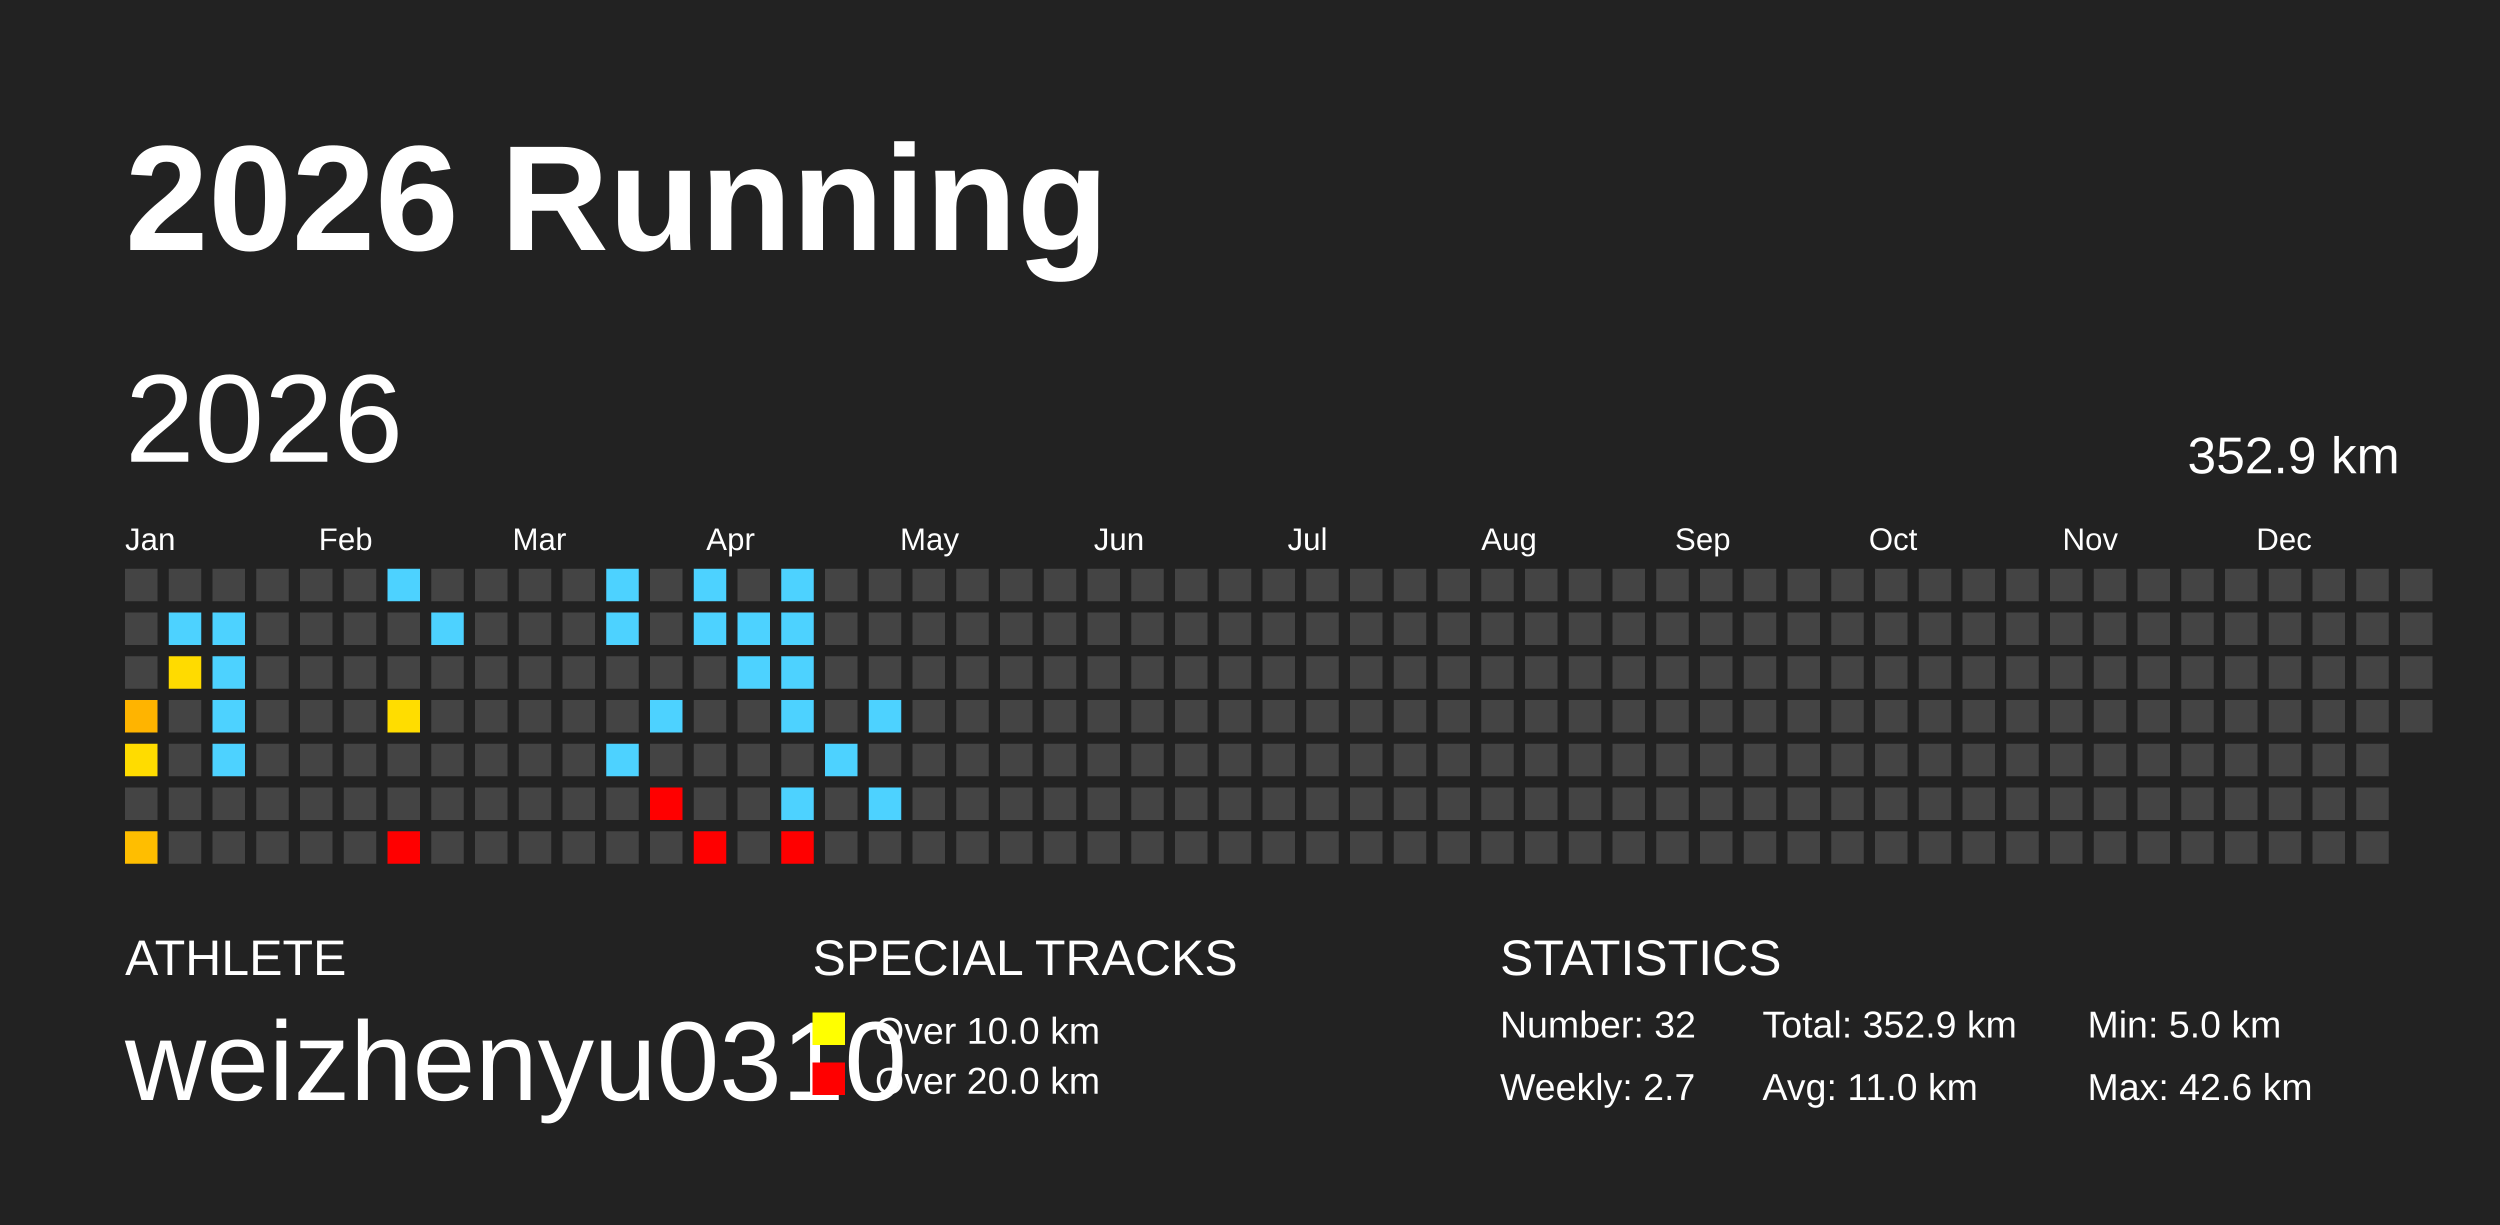
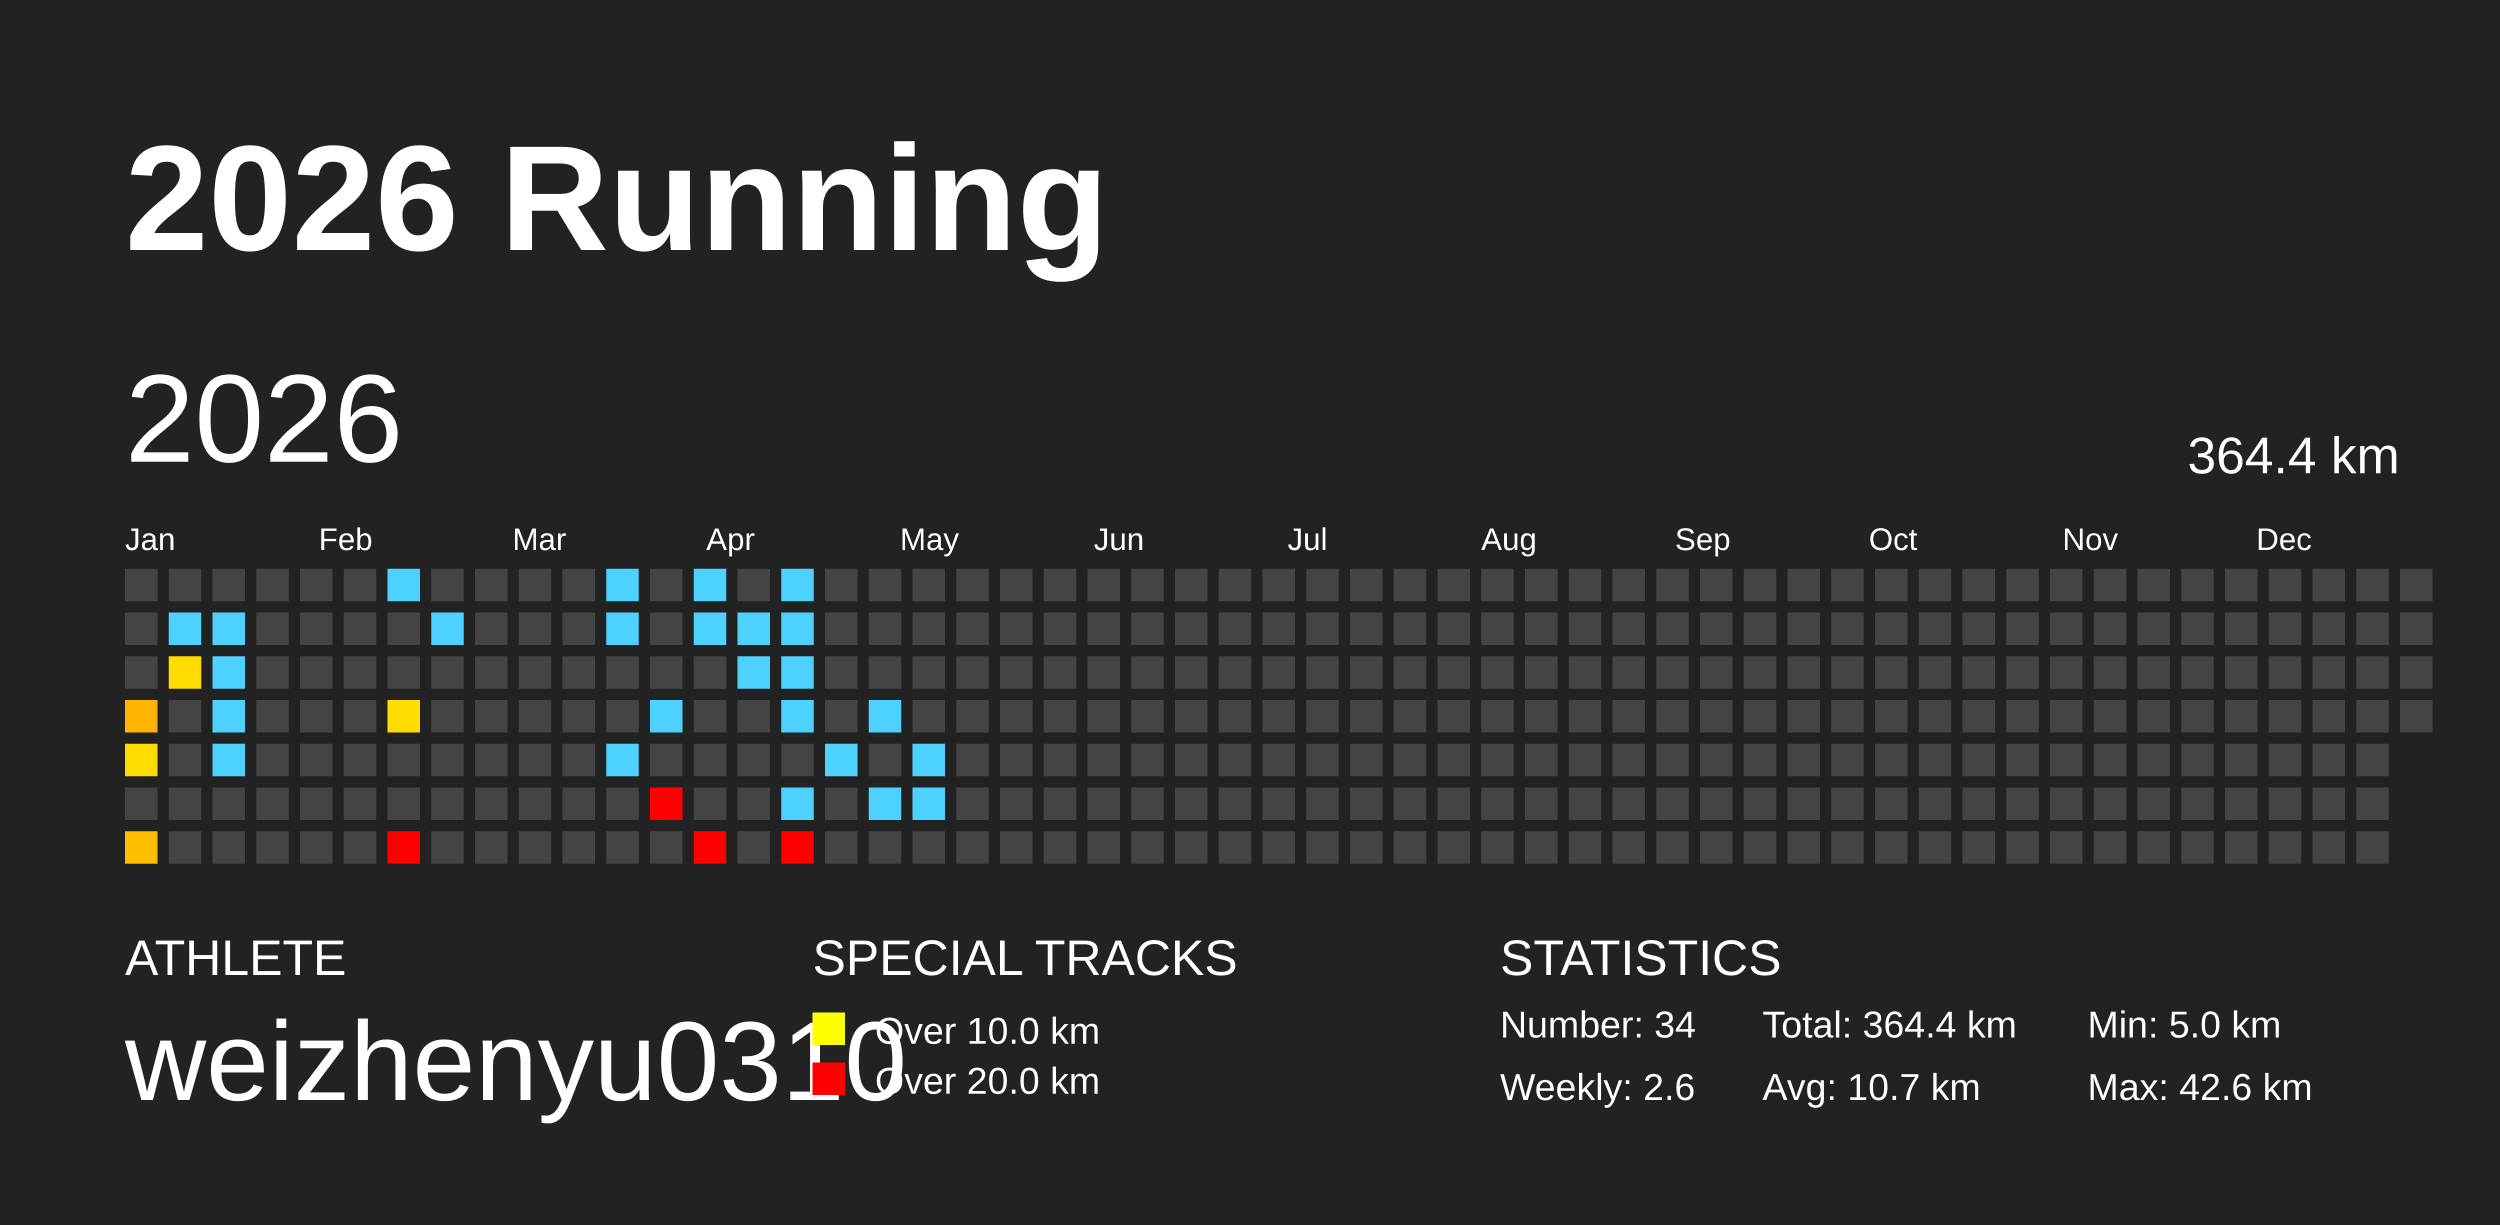
<svg xmlns="http://www.w3.org/2000/svg" baseProfile="full" height="98mm" version="1.1" viewBox="0,0,200,98" width="200mm">
  <defs />
  <rect fill="#222222" height="98" width="200" x="0" y="0" />
  <text fill="#FFFFFF" style="font-size:12px; font-family:Arial; font-weight:bold;" x="10" y="20">2026 Running</text>
  <text fill="#FFFFFF" style="font-size:4px; font-family:Arial" x="10" y="78">ATHLETE</text>
  <text fill="#FFFFFF" style="font-size:9px; font-family:Arial" x="10" y="88">weizhenyu0310</text>
  <text fill="#FFFFFF" style="font-size:4px; font-family:Arial" x="65" y="78">SPECIAL TRACKS</text>
  <rect fill="yellow" height="2.6" width="2.6" x="65" y="81" />
  <text fill="#FFFFFF" style="font-size:3px; font-family:Arial" x="70" y="83.5">Over 10.0 km</text>
  <rect fill="red" height="2.6" width="2.6" x="65" y="85" />
  <text fill="#FFFFFF" style="font-size:3px; font-family:Arial" x="70" y="87.5">Over 20.0 km</text>
  <text fill="#FFFFFF" style="font-size:4px; font-family:Arial" x="120" y="78">STATISTICS</text>
-   <text fill="#FFFFFF" style="font-size:3px; font-family:Arial" x="120" y="83">Number: 32</text>
-   <text fill="#FFFFFF" style="font-size:3px; font-family:Arial" x="120" y="88">Weekly: 2.7</text>
-   <text fill="#FFFFFF" style="font-size:3px; font-family:Arial" x="141" y="83">Total: 352.9 km</text>
-   <text fill="#FFFFFF" style="font-size:3px; font-family:Arial" x="141" y="88">Avg: 11.0 km</text>
+   <text fill="#FFFFFF" style="font-size:3px; font-family:Arial" x="120" y="83">Number: 34</text>
+   <text fill="#FFFFFF" style="font-size:3px; font-family:Arial" x="120" y="88">Weekly: 2.6</text>
+   <text fill="#FFFFFF" style="font-size:3px; font-family:Arial" x="141" y="83">Total: 364.4 km</text>
+   <text fill="#FFFFFF" style="font-size:3px; font-family:Arial" x="141" y="88">Avg: 10.7 km</text>
  <text fill="#FFFFFF" style="font-size:3px; font-family:Arial" x="167" y="83">Min: 5.0 km</text>
  <text fill="#FFFFFF" style="font-size:3px; font-family:Arial" x="167" y="88">Max: 42.6 km</text>
  <text dominant-baseline="hanging" fill="#FFFFFF" style="font-size:10.0px; font-family:Arial;" x="10" y="30">2026</text>
-   <text dominant-baseline="hanging" fill="#FFFFFF" style="font-size:4.125px; font-family:Arial;" x="175" y="35">352.9 km</text>
+   <text dominant-baseline="hanging" fill="#FFFFFF" style="font-size:4.125px; font-family:Arial;" x="175" y="35">364.4 km</text>
  <text fill="#FFFFFF" style="font-size:2.5px; font-family:Arial" x="10.0" y="44">Jan</text>
  <text fill="#FFFFFF" style="font-size:2.5px; font-family:Arial" x="25.5" y="44">Feb</text>
  <text fill="#FFFFFF" style="font-size:2.5px; font-family:Arial" x="41.0" y="44">Mar</text>
  <text fill="#FFFFFF" style="font-size:2.5px; font-family:Arial" x="56.5" y="44">Apr</text>
  <text fill="#FFFFFF" style="font-size:2.5px; font-family:Arial" x="72.0" y="44">May</text>
  <text fill="#FFFFFF" style="font-size:2.5px; font-family:Arial" x="87.5" y="44">Jun</text>
  <text fill="#FFFFFF" style="font-size:2.5px; font-family:Arial" x="103.0" y="44">Jul</text>
  <text fill="#FFFFFF" style="font-size:2.5px; font-family:Arial" x="118.5" y="44">Aug</text>
  <text fill="#FFFFFF" style="font-size:2.5px; font-family:Arial" x="134.0" y="44">Sep</text>
  <text fill="#FFFFFF" style="font-size:2.5px; font-family:Arial" x="149.5" y="44">Oct</text>
  <text fill="#FFFFFF" style="font-size:2.5px; font-family:Arial" x="165.0" y="44">Nov</text>
  <text fill="#FFFFFF" style="font-size:2.5px; font-family:Arial" x="180.5" y="44">Dec</text>
  <rect fill="#444444" height="2.6" width="2.6" x="10.0" y="45.5" />
  <rect fill="#444444" height="2.6" width="2.6" x="10.0" y="49.0" />
  <rect fill="#444444" height="2.6" width="2.6" x="10.0" y="52.5" />
  <rect fill="#ffb400" height="2.6" width="2.6" x="10.0" y="56.0" />
  <rect fill="#ffdc00" height="2.6" width="2.6" x="10.0" y="59.5" />
  <rect fill="#444444" height="2.6" width="2.6" x="10.0" y="63.0" />
  <rect fill="#ffbe00" height="2.6" width="2.6" x="10.0" y="66.5" />
  <rect fill="#444444" height="2.6" width="2.6" x="13.5" y="45.5" />
  <rect fill="#4dd2ff" height="2.6" width="2.6" x="13.5" y="49.0" />
  <rect fill="#ffdb00" height="2.6" width="2.6" x="13.5" y="52.5" />
  <rect fill="#444444" height="2.6" width="2.6" x="13.5" y="56.0" />
  <rect fill="#444444" height="2.6" width="2.6" x="13.5" y="59.5" />
  <rect fill="#444444" height="2.6" width="2.6" x="13.5" y="63.0" />
  <rect fill="#444444" height="2.6" width="2.6" x="13.5" y="66.5" />
  <rect fill="#444444" height="2.6" width="2.6" x="17.0" y="45.5" />
  <rect fill="#4dd2ff" height="2.6" width="2.6" x="17.0" y="49.0" />
  <rect fill="#4dd2ff" height="2.6" width="2.6" x="17.0" y="52.5" />
  <rect fill="#4dd2ff" height="2.6" width="2.6" x="17.0" y="56.0" />
  <rect fill="#4dd2ff" height="2.6" width="2.6" x="17.0" y="59.5" />
  <rect fill="#444444" height="2.6" width="2.6" x="17.0" y="63.0" />
  <rect fill="#444444" height="2.6" width="2.6" x="17.0" y="66.5" />
  <rect fill="#444444" height="2.6" width="2.6" x="20.5" y="45.5" />
  <rect fill="#444444" height="2.6" width="2.6" x="20.5" y="49.0" />
  <rect fill="#444444" height="2.6" width="2.6" x="20.5" y="52.5" />
  <rect fill="#444444" height="2.6" width="2.6" x="20.5" y="56.0" />
  <rect fill="#444444" height="2.6" width="2.6" x="20.5" y="59.5" />
  <rect fill="#444444" height="2.6" width="2.6" x="20.5" y="63.0" />
  <rect fill="#444444" height="2.6" width="2.6" x="20.5" y="66.5" />
  <rect fill="#444444" height="2.6" width="2.6" x="24.0" y="45.5" />
  <rect fill="#444444" height="2.6" width="2.6" x="24.0" y="49.0" />
  <rect fill="#444444" height="2.6" width="2.6" x="24.0" y="52.5" />
  <rect fill="#444444" height="2.6" width="2.6" x="24.0" y="56.0" />
  <rect fill="#444444" height="2.6" width="2.6" x="24.0" y="59.5" />
  <rect fill="#444444" height="2.6" width="2.6" x="24.0" y="63.0" />
  <rect fill="#444444" height="2.6" width="2.6" x="24.0" y="66.5" />
  <rect fill="#444444" height="2.6" width="2.6" x="27.5" y="45.5" />
  <rect fill="#444444" height="2.6" width="2.6" x="27.5" y="49.0" />
  <rect fill="#444444" height="2.6" width="2.6" x="27.5" y="52.5" />
  <rect fill="#444444" height="2.6" width="2.6" x="27.5" y="56.0" />
  <rect fill="#444444" height="2.6" width="2.6" x="27.5" y="59.5" />
  <rect fill="#444444" height="2.6" width="2.6" x="27.5" y="63.0" />
  <rect fill="#444444" height="2.6" width="2.6" x="27.5" y="66.5" />
  <rect fill="#4dd2ff" height="2.6" width="2.6" x="31.0" y="45.5" />
  <rect fill="#444444" height="2.6" width="2.6" x="31.0" y="49.0" />
  <rect fill="#444444" height="2.6" width="2.6" x="31.0" y="52.5" />
  <rect fill="#ffdd00" height="2.6" width="2.6" x="31.0" y="56.0" />
  <rect fill="#444444" height="2.6" width="2.6" x="31.0" y="59.5" />
  <rect fill="#444444" height="2.6" width="2.6" x="31.0" y="63.0" />
  <rect fill="red" height="2.6" width="2.6" x="31.0" y="66.5" />
  <rect fill="#444444" height="2.6" width="2.6" x="34.5" y="45.5" />
  <rect fill="#4dd2ff" height="2.6" width="2.6" x="34.5" y="49.0" />
  <rect fill="#444444" height="2.6" width="2.6" x="34.5" y="52.5" />
  <rect fill="#444444" height="2.6" width="2.6" x="34.5" y="56.0" />
  <rect fill="#444444" height="2.6" width="2.6" x="34.5" y="59.5" />
  <rect fill="#444444" height="2.6" width="2.6" x="34.5" y="63.0" />
  <rect fill="#444444" height="2.6" width="2.6" x="34.5" y="66.5" />
  <rect fill="#444444" height="2.6" width="2.6" x="38.0" y="45.5" />
  <rect fill="#444444" height="2.6" width="2.6" x="38.0" y="49.0" />
  <rect fill="#444444" height="2.6" width="2.6" x="38.0" y="52.5" />
  <rect fill="#444444" height="2.6" width="2.6" x="38.0" y="56.0" />
  <rect fill="#444444" height="2.6" width="2.6" x="38.0" y="59.5" />
  <rect fill="#444444" height="2.6" width="2.6" x="38.0" y="63.0" />
  <rect fill="#444444" height="2.6" width="2.6" x="38.0" y="66.5" />
  <rect fill="#444444" height="2.6" width="2.6" x="41.5" y="45.5" />
  <rect fill="#444444" height="2.6" width="2.6" x="41.5" y="49.0" />
  <rect fill="#444444" height="2.6" width="2.6" x="41.5" y="52.5" />
  <rect fill="#444444" height="2.6" width="2.6" x="41.5" y="56.0" />
  <rect fill="#444444" height="2.6" width="2.6" x="41.5" y="59.5" />
  <rect fill="#444444" height="2.6" width="2.6" x="41.5" y="63.0" />
  <rect fill="#444444" height="2.6" width="2.6" x="41.5" y="66.5" />
  <rect fill="#444444" height="2.6" width="2.6" x="45.0" y="45.5" />
  <rect fill="#444444" height="2.6" width="2.6" x="45.0" y="49.0" />
  <rect fill="#444444" height="2.6" width="2.6" x="45.0" y="52.5" />
  <rect fill="#444444" height="2.6" width="2.6" x="45.0" y="56.0" />
  <rect fill="#444444" height="2.6" width="2.6" x="45.0" y="59.5" />
  <rect fill="#444444" height="2.6" width="2.6" x="45.0" y="63.0" />
  <rect fill="#444444" height="2.6" width="2.6" x="45.0" y="66.5" />
  <rect fill="#4dd2ff" height="2.6" width="2.6" x="48.5" y="45.5" />
  <rect fill="#4dd2ff" height="2.6" width="2.6" x="48.5" y="49.0" />
  <rect fill="#444444" height="2.6" width="2.6" x="48.5" y="52.5" />
  <rect fill="#444444" height="2.6" width="2.6" x="48.5" y="56.0" />
  <rect fill="#4dd2ff" height="2.6" width="2.6" x="48.5" y="59.5" />
  <rect fill="#444444" height="2.6" width="2.6" x="48.5" y="63.0" />
  <rect fill="#444444" height="2.6" width="2.6" x="48.5" y="66.5" />
  <rect fill="#444444" height="2.6" width="2.6" x="52.0" y="45.5" />
  <rect fill="#444444" height="2.6" width="2.6" x="52.0" y="49.0" />
  <rect fill="#444444" height="2.6" width="2.6" x="52.0" y="52.5" />
  <rect fill="#4dd2ff" height="2.6" width="2.6" x="52.0" y="56.0" />
  <rect fill="#444444" height="2.6" width="2.6" x="52.0" y="59.5" />
  <rect fill="red" height="2.6" width="2.6" x="52.0" y="63.0" />
  <rect fill="#444444" height="2.6" width="2.6" x="52.0" y="66.5" />
  <rect fill="#4dd2ff" height="2.6" width="2.6" x="55.5" y="45.5" />
  <rect fill="#4dd2ff" height="2.6" width="2.6" x="55.5" y="49.0" />
  <rect fill="#444444" height="2.6" width="2.6" x="55.5" y="52.5" />
  <rect fill="#444444" height="2.6" width="2.6" x="55.5" y="56.0" />
  <rect fill="#444444" height="2.6" width="2.6" x="55.5" y="59.5" />
  <rect fill="#444444" height="2.6" width="2.6" x="55.5" y="63.0" />
  <rect fill="red" height="2.6" width="2.6" x="55.5" y="66.5" />
  <rect fill="#444444" height="2.6" width="2.6" x="59.0" y="45.5" />
  <rect fill="#4dd2ff" height="2.6" width="2.6" x="59.0" y="49.0" />
  <rect fill="#4dd2ff" height="2.6" width="2.6" x="59.0" y="52.5" />
  <rect fill="#444444" height="2.6" width="2.6" x="59.0" y="56.0" />
  <rect fill="#444444" height="2.6" width="2.6" x="59.0" y="59.5" />
  <rect fill="#444444" height="2.6" width="2.6" x="59.0" y="63.0" />
  <rect fill="#444444" height="2.6" width="2.6" x="59.0" y="66.5" />
  <rect fill="#4dd2ff" height="2.6" width="2.6" x="62.5" y="45.5" />
  <rect fill="#4dd2ff" height="2.6" width="2.6" x="62.5" y="49.0" />
  <rect fill="#4dd2ff" height="2.6" width="2.6" x="62.5" y="52.5" />
  <rect fill="#4dd2ff" height="2.6" width="2.6" x="62.5" y="56.0" />
  <rect fill="#444444" height="2.6" width="2.6" x="62.5" y="59.5" />
  <rect fill="#4dd2ff" height="2.6" width="2.6" x="62.5" y="63.0" />
  <rect fill="red" height="2.6" width="2.6" x="62.5" y="66.5" />
  <rect fill="#444444" height="2.6" width="2.6" x="66.0" y="45.5" />
  <rect fill="#444444" height="2.6" width="2.6" x="66.0" y="49.0" />
  <rect fill="#444444" height="2.6" width="2.6" x="66.0" y="52.5" />
  <rect fill="#444444" height="2.6" width="2.6" x="66.0" y="56.0" />
  <rect fill="#4dd2ff" height="2.6" width="2.6" x="66.0" y="59.5" />
  <rect fill="#444444" height="2.6" width="2.6" x="66.0" y="63.0" />
  <rect fill="#444444" height="2.6" width="2.6" x="66.0" y="66.5" />
  <rect fill="#444444" height="2.6" width="2.6" x="69.5" y="45.5" />
  <rect fill="#444444" height="2.6" width="2.6" x="69.5" y="49.0" />
  <rect fill="#444444" height="2.6" width="2.6" x="69.5" y="52.5" />
  <rect fill="#4dd2ff" height="2.6" width="2.6" x="69.5" y="56.0" />
  <rect fill="#444444" height="2.6" width="2.6" x="69.5" y="59.5" />
  <rect fill="#4dd2ff" height="2.6" width="2.6" x="69.5" y="63.0" />
  <rect fill="#444444" height="2.6" width="2.6" x="69.5" y="66.5" />
  <rect fill="#444444" height="2.6" width="2.6" x="73.0" y="45.5" />
  <rect fill="#444444" height="2.6" width="2.6" x="73.0" y="49.0" />
  <rect fill="#444444" height="2.6" width="2.6" x="73.0" y="52.5" />
  <rect fill="#444444" height="2.6" width="2.6" x="73.0" y="56.0" />
-   <rect fill="#444444" height="2.6" width="2.6" x="73.0" y="59.5" />
-   <rect fill="#444444" height="2.6" width="2.6" x="73.0" y="63.0" />
+   <rect fill="#4dd2ff" height="2.6" width="2.6" x="73.0" y="59.5" />
+   <rect fill="#4dd2ff" height="2.6" width="2.6" x="73.0" y="63.0" />
  <rect fill="#444444" height="2.6" width="2.6" x="73.0" y="66.5" />
  <rect fill="#444444" height="2.6" width="2.6" x="76.5" y="45.5" />
  <rect fill="#444444" height="2.6" width="2.6" x="76.5" y="49.0" />
  <rect fill="#444444" height="2.6" width="2.6" x="76.5" y="52.5" />
  <rect fill="#444444" height="2.6" width="2.6" x="76.5" y="56.0" />
  <rect fill="#444444" height="2.6" width="2.6" x="76.5" y="59.5" />
  <rect fill="#444444" height="2.6" width="2.6" x="76.5" y="63.0" />
  <rect fill="#444444" height="2.6" width="2.6" x="76.5" y="66.5" />
  <rect fill="#444444" height="2.6" width="2.6" x="80.0" y="45.5" />
  <rect fill="#444444" height="2.6" width="2.6" x="80.0" y="49.0" />
  <rect fill="#444444" height="2.6" width="2.6" x="80.0" y="52.5" />
  <rect fill="#444444" height="2.6" width="2.6" x="80.0" y="56.0" />
  <rect fill="#444444" height="2.6" width="2.6" x="80.0" y="59.5" />
  <rect fill="#444444" height="2.6" width="2.6" x="80.0" y="63.0" />
  <rect fill="#444444" height="2.6" width="2.6" x="80.0" y="66.5" />
  <rect fill="#444444" height="2.6" width="2.6" x="83.5" y="45.5" />
  <rect fill="#444444" height="2.6" width="2.6" x="83.5" y="49.0" />
  <rect fill="#444444" height="2.6" width="2.6" x="83.5" y="52.5" />
  <rect fill="#444444" height="2.6" width="2.6" x="83.5" y="56.0" />
  <rect fill="#444444" height="2.6" width="2.6" x="83.5" y="59.5" />
  <rect fill="#444444" height="2.6" width="2.6" x="83.5" y="63.0" />
  <rect fill="#444444" height="2.6" width="2.6" x="83.5" y="66.5" />
  <rect fill="#444444" height="2.6" width="2.6" x="87.0" y="45.5" />
  <rect fill="#444444" height="2.6" width="2.6" x="87.0" y="49.0" />
  <rect fill="#444444" height="2.6" width="2.6" x="87.0" y="52.5" />
  <rect fill="#444444" height="2.6" width="2.6" x="87.0" y="56.0" />
  <rect fill="#444444" height="2.6" width="2.6" x="87.0" y="59.5" />
  <rect fill="#444444" height="2.6" width="2.6" x="87.0" y="63.0" />
  <rect fill="#444444" height="2.6" width="2.6" x="87.0" y="66.5" />
  <rect fill="#444444" height="2.6" width="2.6" x="90.5" y="45.5" />
  <rect fill="#444444" height="2.6" width="2.6" x="90.5" y="49.0" />
  <rect fill="#444444" height="2.6" width="2.6" x="90.5" y="52.5" />
  <rect fill="#444444" height="2.6" width="2.6" x="90.5" y="56.0" />
  <rect fill="#444444" height="2.6" width="2.6" x="90.5" y="59.5" />
  <rect fill="#444444" height="2.6" width="2.6" x="90.5" y="63.0" />
  <rect fill="#444444" height="2.6" width="2.6" x="90.5" y="66.5" />
  <rect fill="#444444" height="2.6" width="2.6" x="94.0" y="45.5" />
  <rect fill="#444444" height="2.6" width="2.6" x="94.0" y="49.0" />
  <rect fill="#444444" height="2.6" width="2.6" x="94.0" y="52.5" />
  <rect fill="#444444" height="2.6" width="2.6" x="94.0" y="56.0" />
  <rect fill="#444444" height="2.6" width="2.6" x="94.0" y="59.5" />
  <rect fill="#444444" height="2.6" width="2.6" x="94.0" y="63.0" />
  <rect fill="#444444" height="2.6" width="2.6" x="94.0" y="66.5" />
  <rect fill="#444444" height="2.6" width="2.6" x="97.5" y="45.5" />
  <rect fill="#444444" height="2.6" width="2.6" x="97.5" y="49.0" />
  <rect fill="#444444" height="2.6" width="2.6" x="97.5" y="52.5" />
  <rect fill="#444444" height="2.6" width="2.6" x="97.5" y="56.0" />
  <rect fill="#444444" height="2.6" width="2.6" x="97.5" y="59.5" />
  <rect fill="#444444" height="2.6" width="2.6" x="97.5" y="63.0" />
  <rect fill="#444444" height="2.6" width="2.6" x="97.5" y="66.5" />
  <rect fill="#444444" height="2.6" width="2.6" x="101.0" y="45.5" />
  <rect fill="#444444" height="2.6" width="2.6" x="101.0" y="49.0" />
  <rect fill="#444444" height="2.6" width="2.6" x="101.0" y="52.5" />
  <rect fill="#444444" height="2.6" width="2.6" x="101.0" y="56.0" />
  <rect fill="#444444" height="2.6" width="2.6" x="101.0" y="59.5" />
  <rect fill="#444444" height="2.6" width="2.6" x="101.0" y="63.0" />
  <rect fill="#444444" height="2.6" width="2.6" x="101.0" y="66.5" />
  <rect fill="#444444" height="2.6" width="2.6" x="104.5" y="45.5" />
  <rect fill="#444444" height="2.6" width="2.6" x="104.5" y="49.0" />
  <rect fill="#444444" height="2.6" width="2.6" x="104.5" y="52.5" />
  <rect fill="#444444" height="2.6" width="2.6" x="104.5" y="56.0" />
  <rect fill="#444444" height="2.6" width="2.6" x="104.5" y="59.5" />
  <rect fill="#444444" height="2.6" width="2.6" x="104.5" y="63.0" />
  <rect fill="#444444" height="2.6" width="2.6" x="104.5" y="66.5" />
  <rect fill="#444444" height="2.6" width="2.6" x="108.0" y="45.5" />
  <rect fill="#444444" height="2.6" width="2.6" x="108.0" y="49.0" />
  <rect fill="#444444" height="2.6" width="2.6" x="108.0" y="52.5" />
  <rect fill="#444444" height="2.6" width="2.6" x="108.0" y="56.0" />
  <rect fill="#444444" height="2.6" width="2.6" x="108.0" y="59.5" />
  <rect fill="#444444" height="2.6" width="2.6" x="108.0" y="63.0" />
  <rect fill="#444444" height="2.6" width="2.6" x="108.0" y="66.5" />
  <rect fill="#444444" height="2.6" width="2.6" x="111.5" y="45.5" />
  <rect fill="#444444" height="2.6" width="2.6" x="111.5" y="49.0" />
  <rect fill="#444444" height="2.6" width="2.6" x="111.5" y="52.5" />
  <rect fill="#444444" height="2.6" width="2.6" x="111.5" y="56.0" />
  <rect fill="#444444" height="2.6" width="2.6" x="111.5" y="59.5" />
  <rect fill="#444444" height="2.6" width="2.6" x="111.5" y="63.0" />
  <rect fill="#444444" height="2.6" width="2.6" x="111.5" y="66.5" />
  <rect fill="#444444" height="2.6" width="2.6" x="115.0" y="45.5" />
  <rect fill="#444444" height="2.6" width="2.6" x="115.0" y="49.0" />
  <rect fill="#444444" height="2.6" width="2.6" x="115.0" y="52.5" />
  <rect fill="#444444" height="2.6" width="2.6" x="115.0" y="56.0" />
  <rect fill="#444444" height="2.6" width="2.6" x="115.0" y="59.5" />
  <rect fill="#444444" height="2.6" width="2.6" x="115.0" y="63.0" />
  <rect fill="#444444" height="2.6" width="2.6" x="115.0" y="66.5" />
  <rect fill="#444444" height="2.6" width="2.6" x="118.5" y="45.5" />
  <rect fill="#444444" height="2.6" width="2.6" x="118.5" y="49.0" />
  <rect fill="#444444" height="2.6" width="2.6" x="118.5" y="52.5" />
  <rect fill="#444444" height="2.6" width="2.6" x="118.5" y="56.0" />
  <rect fill="#444444" height="2.6" width="2.6" x="118.5" y="59.5" />
  <rect fill="#444444" height="2.6" width="2.6" x="118.5" y="63.0" />
  <rect fill="#444444" height="2.6" width="2.6" x="118.5" y="66.5" />
  <rect fill="#444444" height="2.6" width="2.6" x="122.0" y="45.5" />
  <rect fill="#444444" height="2.6" width="2.6" x="122.0" y="49.0" />
  <rect fill="#444444" height="2.6" width="2.6" x="122.0" y="52.5" />
  <rect fill="#444444" height="2.6" width="2.6" x="122.0" y="56.0" />
  <rect fill="#444444" height="2.6" width="2.6" x="122.0" y="59.5" />
  <rect fill="#444444" height="2.6" width="2.6" x="122.0" y="63.0" />
  <rect fill="#444444" height="2.6" width="2.6" x="122.0" y="66.5" />
  <rect fill="#444444" height="2.6" width="2.6" x="125.5" y="45.5" />
  <rect fill="#444444" height="2.6" width="2.6" x="125.5" y="49.0" />
  <rect fill="#444444" height="2.6" width="2.6" x="125.5" y="52.5" />
  <rect fill="#444444" height="2.6" width="2.6" x="125.5" y="56.0" />
  <rect fill="#444444" height="2.6" width="2.6" x="125.5" y="59.5" />
  <rect fill="#444444" height="2.6" width="2.6" x="125.5" y="63.0" />
  <rect fill="#444444" height="2.6" width="2.6" x="125.5" y="66.5" />
  <rect fill="#444444" height="2.6" width="2.6" x="129.0" y="45.5" />
  <rect fill="#444444" height="2.6" width="2.6" x="129.0" y="49.0" />
  <rect fill="#444444" height="2.6" width="2.6" x="129.0" y="52.5" />
  <rect fill="#444444" height="2.6" width="2.6" x="129.0" y="56.0" />
  <rect fill="#444444" height="2.6" width="2.6" x="129.0" y="59.5" />
  <rect fill="#444444" height="2.6" width="2.6" x="129.0" y="63.0" />
  <rect fill="#444444" height="2.6" width="2.6" x="129.0" y="66.5" />
  <rect fill="#444444" height="2.6" width="2.6" x="132.5" y="45.5" />
  <rect fill="#444444" height="2.6" width="2.6" x="132.5" y="49.0" />
  <rect fill="#444444" height="2.6" width="2.6" x="132.5" y="52.5" />
  <rect fill="#444444" height="2.6" width="2.6" x="132.5" y="56.0" />
  <rect fill="#444444" height="2.6" width="2.6" x="132.5" y="59.5" />
  <rect fill="#444444" height="2.6" width="2.6" x="132.5" y="63.0" />
  <rect fill="#444444" height="2.6" width="2.6" x="132.5" y="66.5" />
  <rect fill="#444444" height="2.6" width="2.6" x="136.0" y="45.5" />
  <rect fill="#444444" height="2.6" width="2.6" x="136.0" y="49.0" />
  <rect fill="#444444" height="2.6" width="2.6" x="136.0" y="52.5" />
  <rect fill="#444444" height="2.6" width="2.6" x="136.0" y="56.0" />
  <rect fill="#444444" height="2.6" width="2.6" x="136.0" y="59.5" />
  <rect fill="#444444" height="2.6" width="2.6" x="136.0" y="63.0" />
  <rect fill="#444444" height="2.6" width="2.6" x="136.0" y="66.5" />
  <rect fill="#444444" height="2.6" width="2.6" x="139.5" y="45.5" />
  <rect fill="#444444" height="2.6" width="2.6" x="139.5" y="49.0" />
  <rect fill="#444444" height="2.6" width="2.6" x="139.5" y="52.5" />
  <rect fill="#444444" height="2.6" width="2.6" x="139.5" y="56.0" />
  <rect fill="#444444" height="2.6" width="2.6" x="139.5" y="59.5" />
  <rect fill="#444444" height="2.6" width="2.6" x="139.5" y="63.0" />
  <rect fill="#444444" height="2.6" width="2.6" x="139.5" y="66.5" />
  <rect fill="#444444" height="2.6" width="2.6" x="143.0" y="45.5" />
  <rect fill="#444444" height="2.6" width="2.6" x="143.0" y="49.0" />
  <rect fill="#444444" height="2.6" width="2.6" x="143.0" y="52.5" />
  <rect fill="#444444" height="2.6" width="2.6" x="143.0" y="56.0" />
  <rect fill="#444444" height="2.6" width="2.6" x="143.0" y="59.5" />
  <rect fill="#444444" height="2.6" width="2.6" x="143.0" y="63.0" />
  <rect fill="#444444" height="2.6" width="2.6" x="143.0" y="66.5" />
  <rect fill="#444444" height="2.6" width="2.6" x="146.5" y="45.5" />
  <rect fill="#444444" height="2.6" width="2.6" x="146.5" y="49.0" />
  <rect fill="#444444" height="2.6" width="2.6" x="146.5" y="52.5" />
  <rect fill="#444444" height="2.6" width="2.6" x="146.5" y="56.0" />
  <rect fill="#444444" height="2.6" width="2.6" x="146.5" y="59.5" />
  <rect fill="#444444" height="2.6" width="2.6" x="146.5" y="63.0" />
  <rect fill="#444444" height="2.6" width="2.6" x="146.5" y="66.5" />
  <rect fill="#444444" height="2.6" width="2.6" x="150.0" y="45.5" />
  <rect fill="#444444" height="2.6" width="2.6" x="150.0" y="49.0" />
  <rect fill="#444444" height="2.6" width="2.6" x="150.0" y="52.5" />
  <rect fill="#444444" height="2.6" width="2.6" x="150.0" y="56.0" />
  <rect fill="#444444" height="2.6" width="2.6" x="150.0" y="59.5" />
  <rect fill="#444444" height="2.6" width="2.6" x="150.0" y="63.0" />
  <rect fill="#444444" height="2.6" width="2.6" x="150.0" y="66.5" />
  <rect fill="#444444" height="2.6" width="2.6" x="153.5" y="45.5" />
  <rect fill="#444444" height="2.6" width="2.6" x="153.5" y="49.0" />
  <rect fill="#444444" height="2.6" width="2.6" x="153.5" y="52.5" />
  <rect fill="#444444" height="2.6" width="2.6" x="153.5" y="56.0" />
  <rect fill="#444444" height="2.6" width="2.6" x="153.5" y="59.5" />
  <rect fill="#444444" height="2.6" width="2.6" x="153.5" y="63.0" />
  <rect fill="#444444" height="2.6" width="2.6" x="153.5" y="66.5" />
  <rect fill="#444444" height="2.6" width="2.6" x="157.0" y="45.5" />
  <rect fill="#444444" height="2.6" width="2.6" x="157.0" y="49.0" />
  <rect fill="#444444" height="2.6" width="2.6" x="157.0" y="52.5" />
  <rect fill="#444444" height="2.6" width="2.6" x="157.0" y="56.0" />
  <rect fill="#444444" height="2.6" width="2.6" x="157.0" y="59.5" />
  <rect fill="#444444" height="2.6" width="2.6" x="157.0" y="63.0" />
  <rect fill="#444444" height="2.6" width="2.6" x="157.0" y="66.5" />
  <rect fill="#444444" height="2.6" width="2.6" x="160.5" y="45.5" />
  <rect fill="#444444" height="2.6" width="2.6" x="160.5" y="49.0" />
  <rect fill="#444444" height="2.6" width="2.6" x="160.5" y="52.5" />
  <rect fill="#444444" height="2.6" width="2.6" x="160.5" y="56.0" />
  <rect fill="#444444" height="2.6" width="2.6" x="160.5" y="59.5" />
  <rect fill="#444444" height="2.6" width="2.6" x="160.5" y="63.0" />
  <rect fill="#444444" height="2.6" width="2.6" x="160.5" y="66.5" />
  <rect fill="#444444" height="2.6" width="2.6" x="164.0" y="45.5" />
  <rect fill="#444444" height="2.6" width="2.6" x="164.0" y="49.0" />
  <rect fill="#444444" height="2.6" width="2.6" x="164.0" y="52.5" />
  <rect fill="#444444" height="2.6" width="2.6" x="164.0" y="56.0" />
  <rect fill="#444444" height="2.6" width="2.6" x="164.0" y="59.5" />
  <rect fill="#444444" height="2.6" width="2.6" x="164.0" y="63.0" />
  <rect fill="#444444" height="2.6" width="2.6" x="164.0" y="66.5" />
  <rect fill="#444444" height="2.6" width="2.6" x="167.5" y="45.5" />
  <rect fill="#444444" height="2.6" width="2.6" x="167.5" y="49.0" />
  <rect fill="#444444" height="2.6" width="2.6" x="167.5" y="52.5" />
  <rect fill="#444444" height="2.6" width="2.6" x="167.5" y="56.0" />
  <rect fill="#444444" height="2.6" width="2.6" x="167.5" y="59.5" />
  <rect fill="#444444" height="2.6" width="2.6" x="167.5" y="63.0" />
  <rect fill="#444444" height="2.6" width="2.6" x="167.5" y="66.5" />
  <rect fill="#444444" height="2.6" width="2.6" x="171.0" y="45.5" />
  <rect fill="#444444" height="2.6" width="2.6" x="171.0" y="49.0" />
  <rect fill="#444444" height="2.6" width="2.6" x="171.0" y="52.5" />
  <rect fill="#444444" height="2.6" width="2.6" x="171.0" y="56.0" />
  <rect fill="#444444" height="2.6" width="2.6" x="171.0" y="59.5" />
  <rect fill="#444444" height="2.6" width="2.6" x="171.0" y="63.0" />
  <rect fill="#444444" height="2.6" width="2.6" x="171.0" y="66.5" />
  <rect fill="#444444" height="2.6" width="2.6" x="174.5" y="45.5" />
  <rect fill="#444444" height="2.6" width="2.6" x="174.5" y="49.0" />
  <rect fill="#444444" height="2.6" width="2.6" x="174.5" y="52.5" />
  <rect fill="#444444" height="2.6" width="2.6" x="174.5" y="56.0" />
  <rect fill="#444444" height="2.6" width="2.6" x="174.5" y="59.5" />
  <rect fill="#444444" height="2.6" width="2.6" x="174.5" y="63.0" />
  <rect fill="#444444" height="2.6" width="2.6" x="174.5" y="66.5" />
  <rect fill="#444444" height="2.6" width="2.6" x="178.0" y="45.5" />
  <rect fill="#444444" height="2.6" width="2.6" x="178.0" y="49.0" />
  <rect fill="#444444" height="2.6" width="2.6" x="178.0" y="52.5" />
  <rect fill="#444444" height="2.6" width="2.6" x="178.0" y="56.0" />
  <rect fill="#444444" height="2.6" width="2.6" x="178.0" y="59.5" />
  <rect fill="#444444" height="2.6" width="2.6" x="178.0" y="63.0" />
  <rect fill="#444444" height="2.6" width="2.6" x="178.0" y="66.5" />
  <rect fill="#444444" height="2.6" width="2.6" x="181.5" y="45.5" />
  <rect fill="#444444" height="2.6" width="2.6" x="181.5" y="49.0" />
  <rect fill="#444444" height="2.6" width="2.6" x="181.5" y="52.5" />
  <rect fill="#444444" height="2.6" width="2.6" x="181.5" y="56.0" />
  <rect fill="#444444" height="2.6" width="2.6" x="181.5" y="59.5" />
  <rect fill="#444444" height="2.6" width="2.6" x="181.5" y="63.0" />
  <rect fill="#444444" height="2.6" width="2.6" x="181.5" y="66.5" />
  <rect fill="#444444" height="2.6" width="2.6" x="185.0" y="45.5" />
  <rect fill="#444444" height="2.6" width="2.6" x="185.0" y="49.0" />
  <rect fill="#444444" height="2.6" width="2.6" x="185.0" y="52.5" />
  <rect fill="#444444" height="2.6" width="2.6" x="185.0" y="56.0" />
  <rect fill="#444444" height="2.6" width="2.6" x="185.0" y="59.5" />
  <rect fill="#444444" height="2.6" width="2.6" x="185.0" y="63.0" />
  <rect fill="#444444" height="2.6" width="2.6" x="185.0" y="66.5" />
  <rect fill="#444444" height="2.6" width="2.6" x="188.5" y="45.5" />
  <rect fill="#444444" height="2.6" width="2.6" x="188.5" y="49.0" />
  <rect fill="#444444" height="2.6" width="2.6" x="188.5" y="52.5" />
  <rect fill="#444444" height="2.6" width="2.6" x="188.5" y="56.0" />
  <rect fill="#444444" height="2.6" width="2.6" x="188.5" y="59.5" />
  <rect fill="#444444" height="2.6" width="2.6" x="188.5" y="63.0" />
  <rect fill="#444444" height="2.6" width="2.6" x="188.5" y="66.5" />
  <rect fill="#444444" height="2.6" width="2.6" x="192.0" y="45.5" />
  <rect fill="#444444" height="2.6" width="2.6" x="192.0" y="49.0" />
  <rect fill="#444444" height="2.6" width="2.6" x="192.0" y="52.5" />
  <rect fill="#444444" height="2.6" width="2.6" x="192.0" y="56.0" />
</svg>
